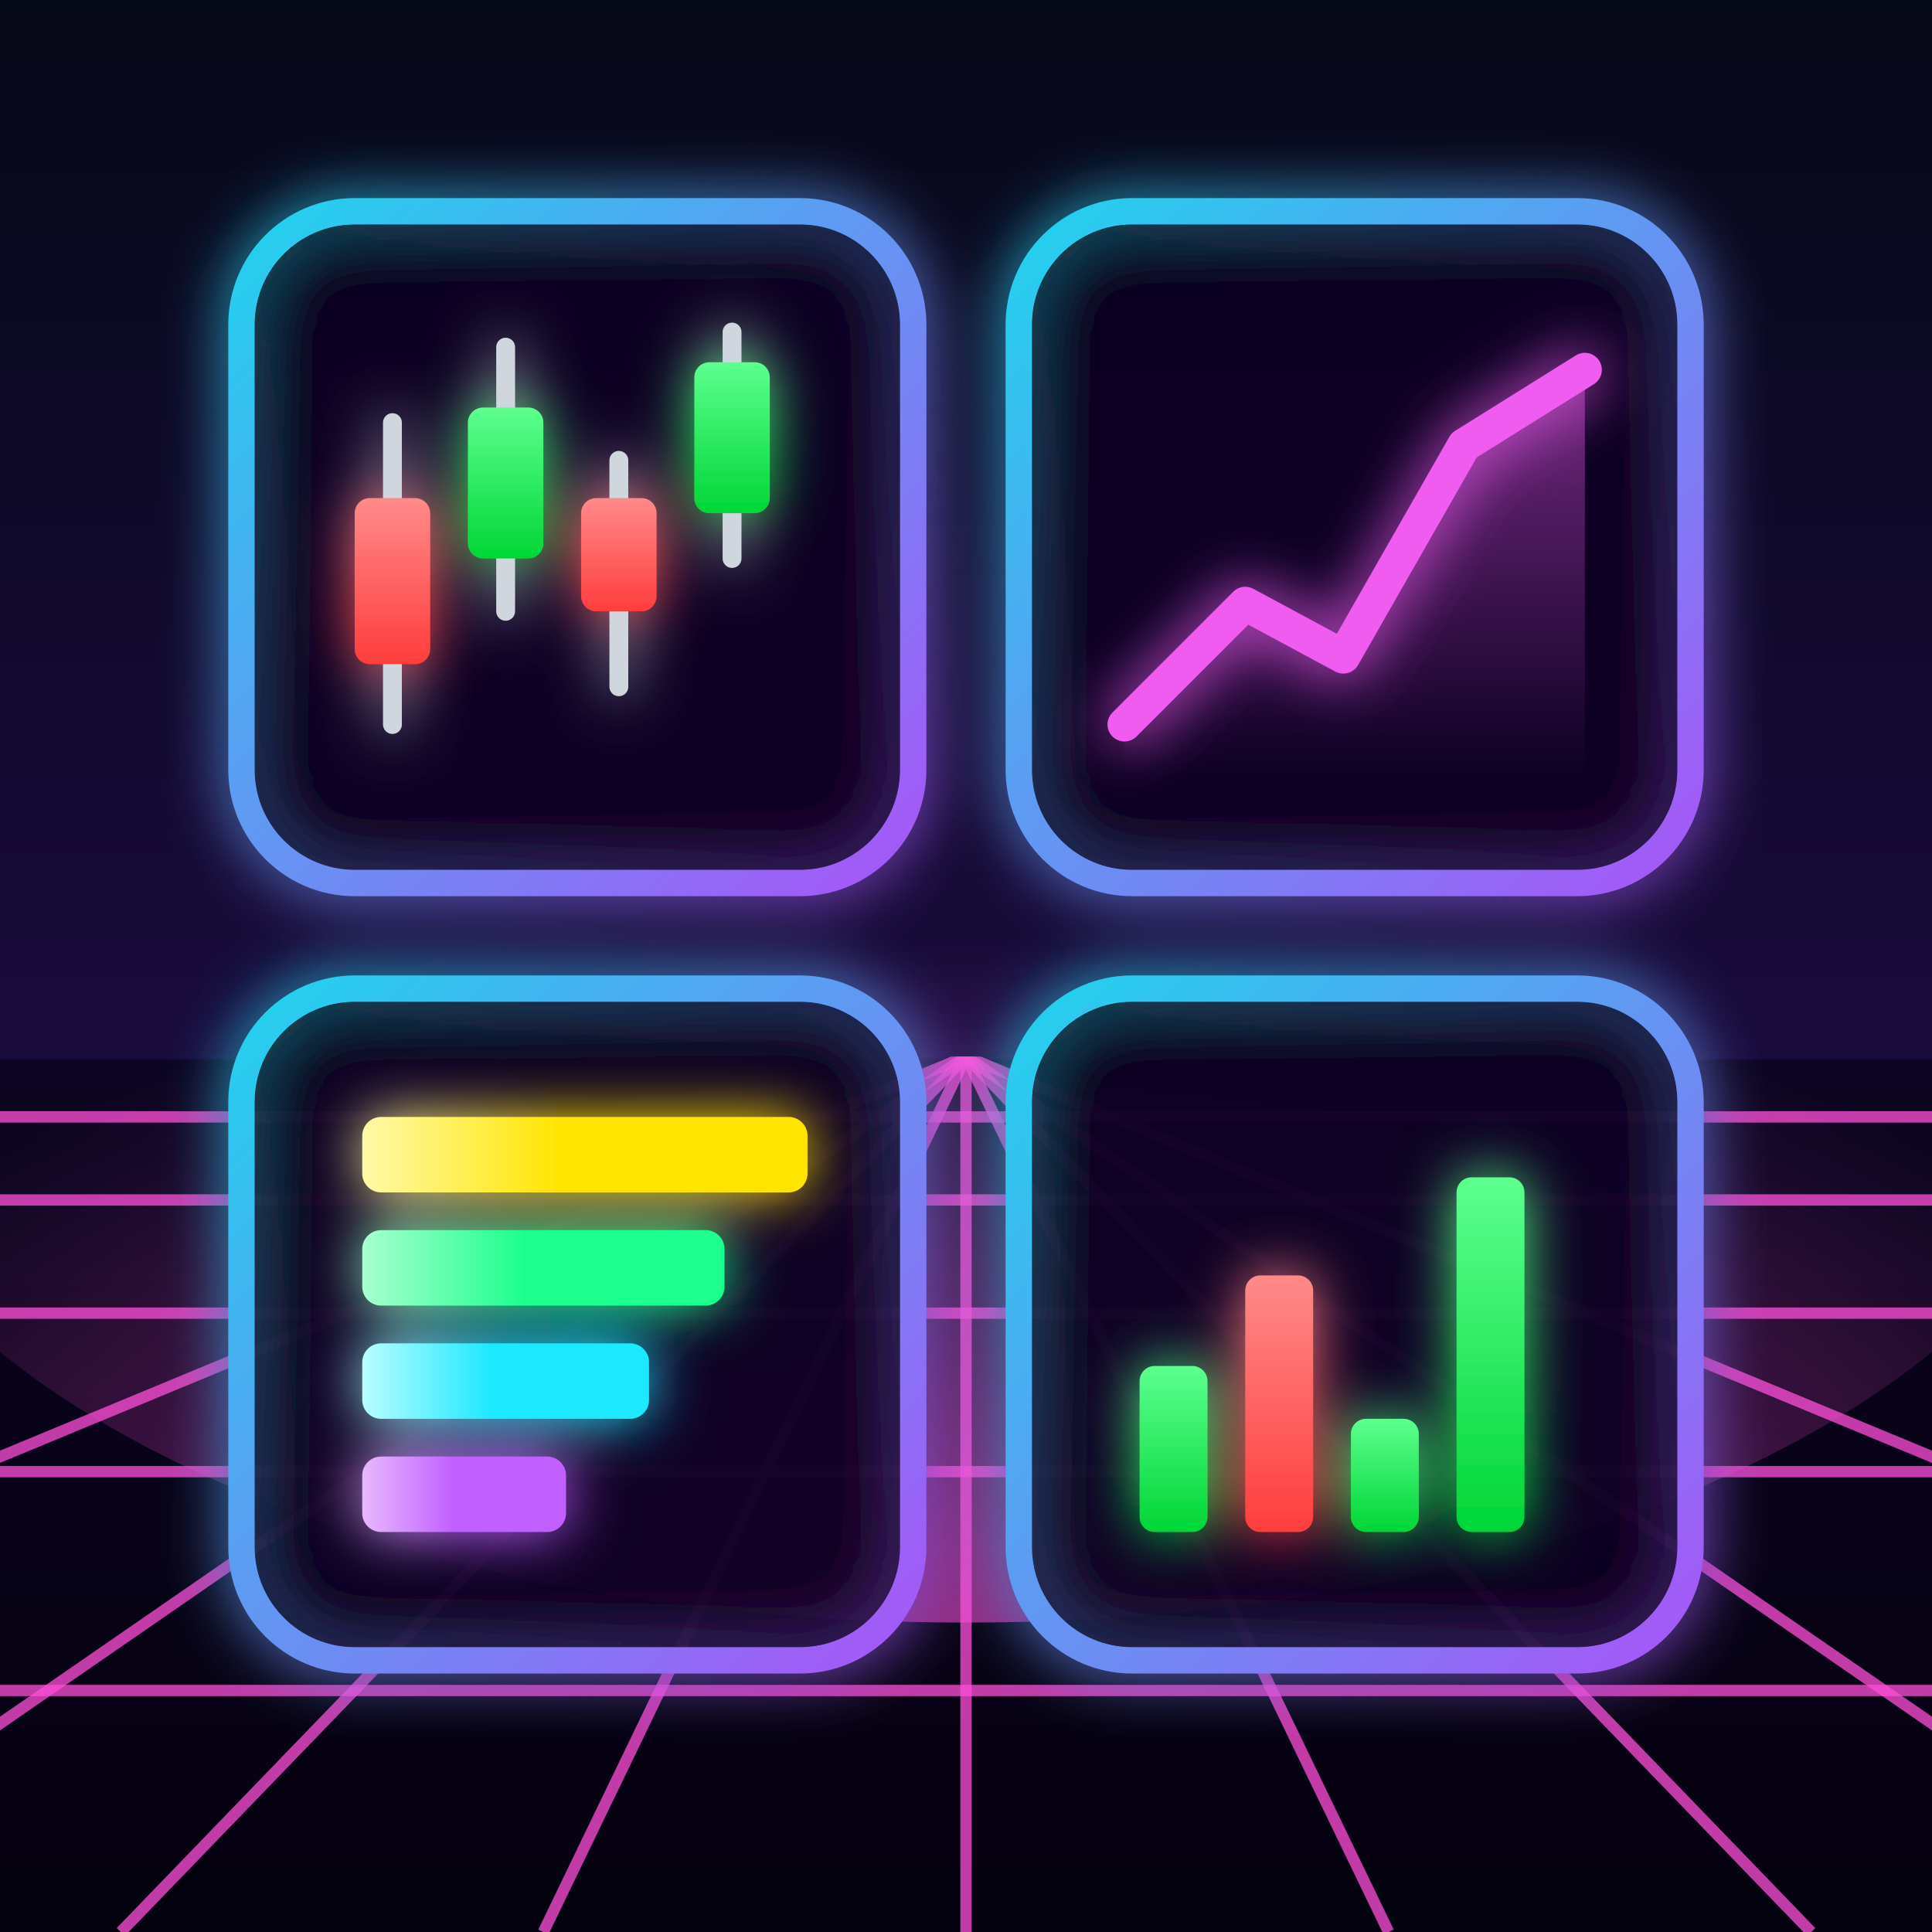
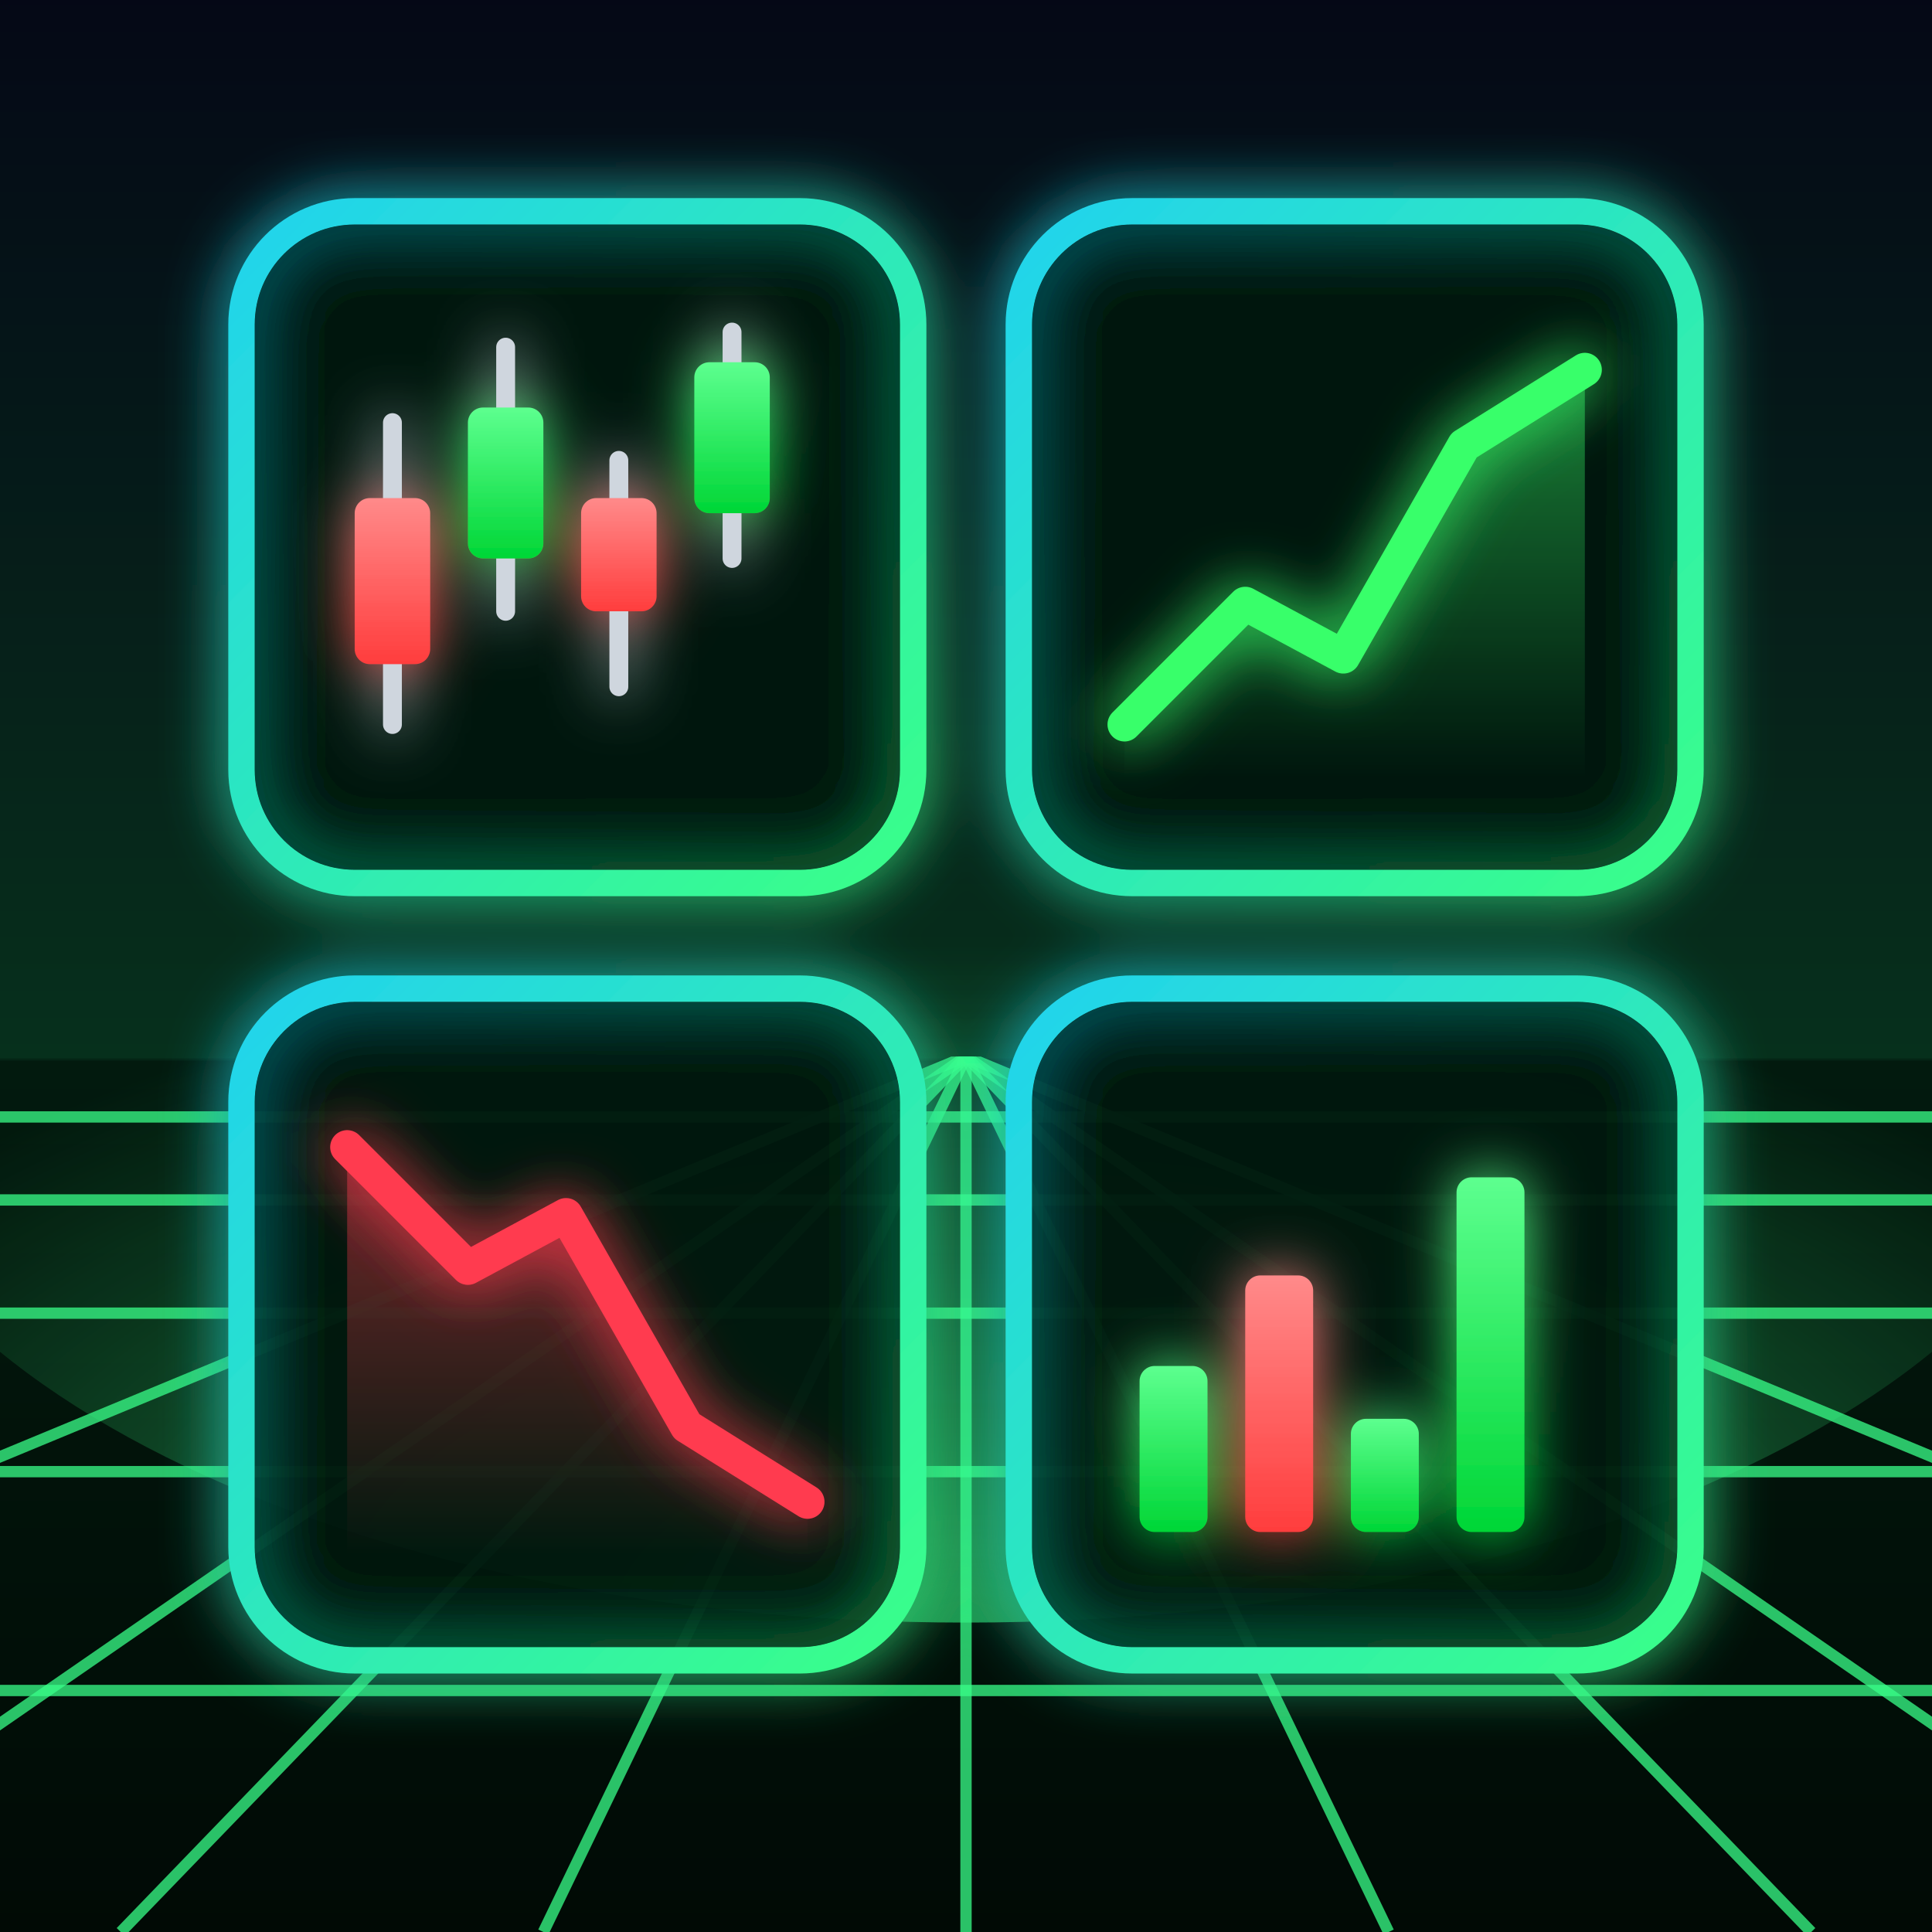
<svg xmlns="http://www.w3.org/2000/svg" viewBox="0 0 512 512">
  <defs>
    <linearGradient id="bg" x1="0" y1="0" x2="0" y2="1">
      <stop offset="0" stop-color="#050816" />
-       <stop offset="0.547" stop-color="#1a0b3d" />
-       <stop offset="0.549" stop-color="#0b0420" />
-       <stop offset="1" stop-color="#05020f" />
+       <stop offset="0.547" stop-color="#06301c" />
+       <stop offset="0.549" stop-color="#021a0e" />
+       <stop offset="1" stop-color="#010a05" />
    </linearGradient>
    <linearGradient id="up" x1="0" y1="0" x2="0" y2="1">
      <stop offset="0" stop-color="#5dff8f" />
      <stop offset="1" stop-color="#00d636" />
    </linearGradient>
    <linearGradient id="dn" x1="0" y1="0" x2="0" y2="1">
      <stop offset="0" stop-color="#ff8a8a" />
      <stop offset="1" stop-color="#ff3d3d" />
    </linearGradient>
    <linearGradient id="l2y" x1="0" y1="0" x2="1" y2="0">
      <stop offset="0" stop-color="#fff9a8" />
      <stop offset=".45" stop-color="#ffe500" />
    </linearGradient>
    <linearGradient id="l2g" x1="0" y1="0" x2="1" y2="0">
      <stop offset="0" stop-color="#a8ffcf" />
      <stop offset=".45" stop-color="#1dff8e" />
    </linearGradient>
    <linearGradient id="l2c" x1="0" y1="0" x2="1" y2="0">
      <stop offset="0" stop-color="#b8fdff" />
      <stop offset=".45" stop-color="#1ee8ff" />
    </linearGradient>
    <linearGradient id="l2p" x1="0" y1="0" x2="1" y2="0">
      <stop offset="0" stop-color="#e8b8ff" />
      <stop offset=".45" stop-color="#c160ff" />
    </linearGradient>
+     <linearGradient id="arR" x1="0" y1="0" x2="0" y2="1">
+       <stop offset="0" stop-color="#ff3b4f" stop-opacity=".45" />
+       <stop offset="1" stop-color="#ff3b4f" stop-opacity="0" />
+     </linearGradient>
    <radialGradient id="sun" cx="50%" cy="100%" r="60%">
-       <stop offset="0" stop-color="#ff4fd8" stop-opacity=".55" />
-       <stop offset="1" stop-color="#ff4fd8" stop-opacity="0" />
+       <stop offset="0" stop-color="#39ff88" stop-opacity=".55" />
+       <stop offset="1" stop-color="#39ff88" stop-opacity="0" />
    </radialGradient>
    <linearGradient id="st" x1="0" y1="0" x2="1" y2="1">
      <stop offset="0" stop-color="#22d3ee" />
-       <stop offset="1" stop-color="#a855f7" />
+       <stop offset="1" stop-color="#39ff88" />
    </linearGradient>
    <linearGradient id="ar" x1="0" y1="0" x2="0" y2="1">
-       <stop offset="0" stop-color="#f05cf0" stop-opacity=".45" />
-       <stop offset="1" stop-color="#f05cf0" stop-opacity="0" />
+       <stop offset="0" stop-color="#39ff6a" stop-opacity=".45" />
+       <stop offset="1" stop-color="#39ff6a" stop-opacity="0" />
    </linearGradient>
    <clipPath id="floor">
      <rect x="0" y="280" width="512" height="232" />
    </clipPath>
    <filter id="gl" x="-50%" y="-50%" width="200%" height="200%">
      <feGaussianBlur stdDeviation="8" result="b" />
      <feMerge>
        <feMergeNode in="b" />
        <feMergeNode in="SourceGraphic" />
      </feMerge>
    </filter>
    <filter id="hz" x="-50%" y="-50%" width="200%" height="200%">
      <feGaussianBlur stdDeviation="10" result="b" />
      <feMerge>
        <feMergeNode in="b" />
        <feMergeNode in="SourceGraphic" />
      </feMerge>
    </filter>
  </defs>
  <rect width="512" height="512" fill="url(#bg)" />
  <ellipse cx="256" cy="280" rx="300" ry="150" fill="url(#sun)" />
-   <g clip-path="url(#floor)" stroke="#ff4fd8" stroke-opacity=".75" stroke-width="3" fill="none">
+   <g clip-path="url(#floor)" stroke="#39ff88" stroke-opacity=".75" stroke-width="3" fill="none">
    <path d="M0 296H512M0 318H512M0 348H512M0 390H512M0 448H512" />
    <path d="M256 280L-80 512" />
    <path d="M256 280L32 512" />
    <path d="M256 280L144 512" />
    <path d="M256 280L256 512" />
    <path d="M256 280L368 512" />
    <path d="M256 280L480 512" />
    <path d="M256 280L592 512" />
    <path d="M256 280L-304 512" />
    <path d="M256 280L816 512" />
  </g>
-   <path d="M0 280H512" stroke="#ff7be5" stroke-width="4" filter="url(#hz)" />
-   <g fill="#0a0622" fill-opacity="0.8" stroke="url(#st)" stroke-width="7" filter="url(#gl)">
+   <path d="M0 280H512" stroke="#9dffc0" stroke-width="4" filter="url(#hz)" />
+   <g fill="#03140b" fill-opacity="0.8" stroke="url(#st)" stroke-width="7" filter="url(#gl)">
    <rect x="64" y="56" width="178" height="178" rx="30" />
    <rect x="270" y="56" width="178" height="178" rx="30" />
    <rect x="64" y="262" width="178" height="178" rx="30" />
    <rect x="270" y="262" width="178" height="178" rx="30" />
  </g>
  <g transform="translate(0 -8)">
    <g stroke-linecap="round" filter="url(#gl)">
      <path d="M104 120v80M134 100v70M164 130v60M194 96v60" stroke-width="5" stroke="#cfd6de" />
      <rect x="94" y="140" width="20" height="44" rx="4" fill="url(#dn)" />
      <rect x="124" y="116" width="20" height="40" rx="4" fill="url(#up)" />
      <rect x="154" y="140" width="20" height="30" rx="4" fill="url(#dn)" />
      <rect x="184" y="104" width="20" height="40" rx="4" fill="url(#up)" />
    </g>
    <path d="M298 200 L330 168 L356 182 L388 126 L420 106 L420 214 L298 214Z" fill="url(#ar)" />
-     <polyline points="298,200 330,168 356,182 388,126 420,106" fill="none" stroke="#f05cf0" stroke-width="9" stroke-linecap="round" stroke-linejoin="round" filter="url(#gl)" />
-     <g filter="url(#gl)">
-       <rect x="96" y="304" width="118" height="20" rx="5" fill="url(#l2y)" />
-       <rect x="96" y="334" width="96" height="20" rx="5" fill="url(#l2g)" />
-       <rect x="96" y="364" width="76" height="20" rx="5" fill="url(#l2c)" />
-       <rect x="96" y="394" width="54" height="20" rx="5" fill="url(#l2p)" />
-     </g>
+     <polyline points="298,200 330,168 356,182 388,126 420,106" fill="none" stroke="#39ff6a" stroke-width="9" stroke-linecap="round" stroke-linejoin="round" filter="url(#gl)" />
+     <path d="M92 312 L124 344 L150 330 L182 386 L214 406 L214 420 L92 420Z" fill="url(#arR)" />
+     <polyline points="92,312 124,344 150,330 182,386 214,406" fill="none" stroke="#ff3b4f" stroke-width="9" stroke-linecap="round" stroke-linejoin="round" filter="url(#gl)" />
    <g fill="url(#up)" filter="url(#gl)">
      <rect x="302" y="370" width="18" height="44" rx="4" />
      <rect x="330" y="346" width="18" height="68" rx="4" fill="url(#dn)" />
      <rect x="358" y="384" width="18" height="30" rx="4" />
      <rect x="386" y="320" width="18" height="94" rx="4" />
    </g>
  </g>
</svg>
